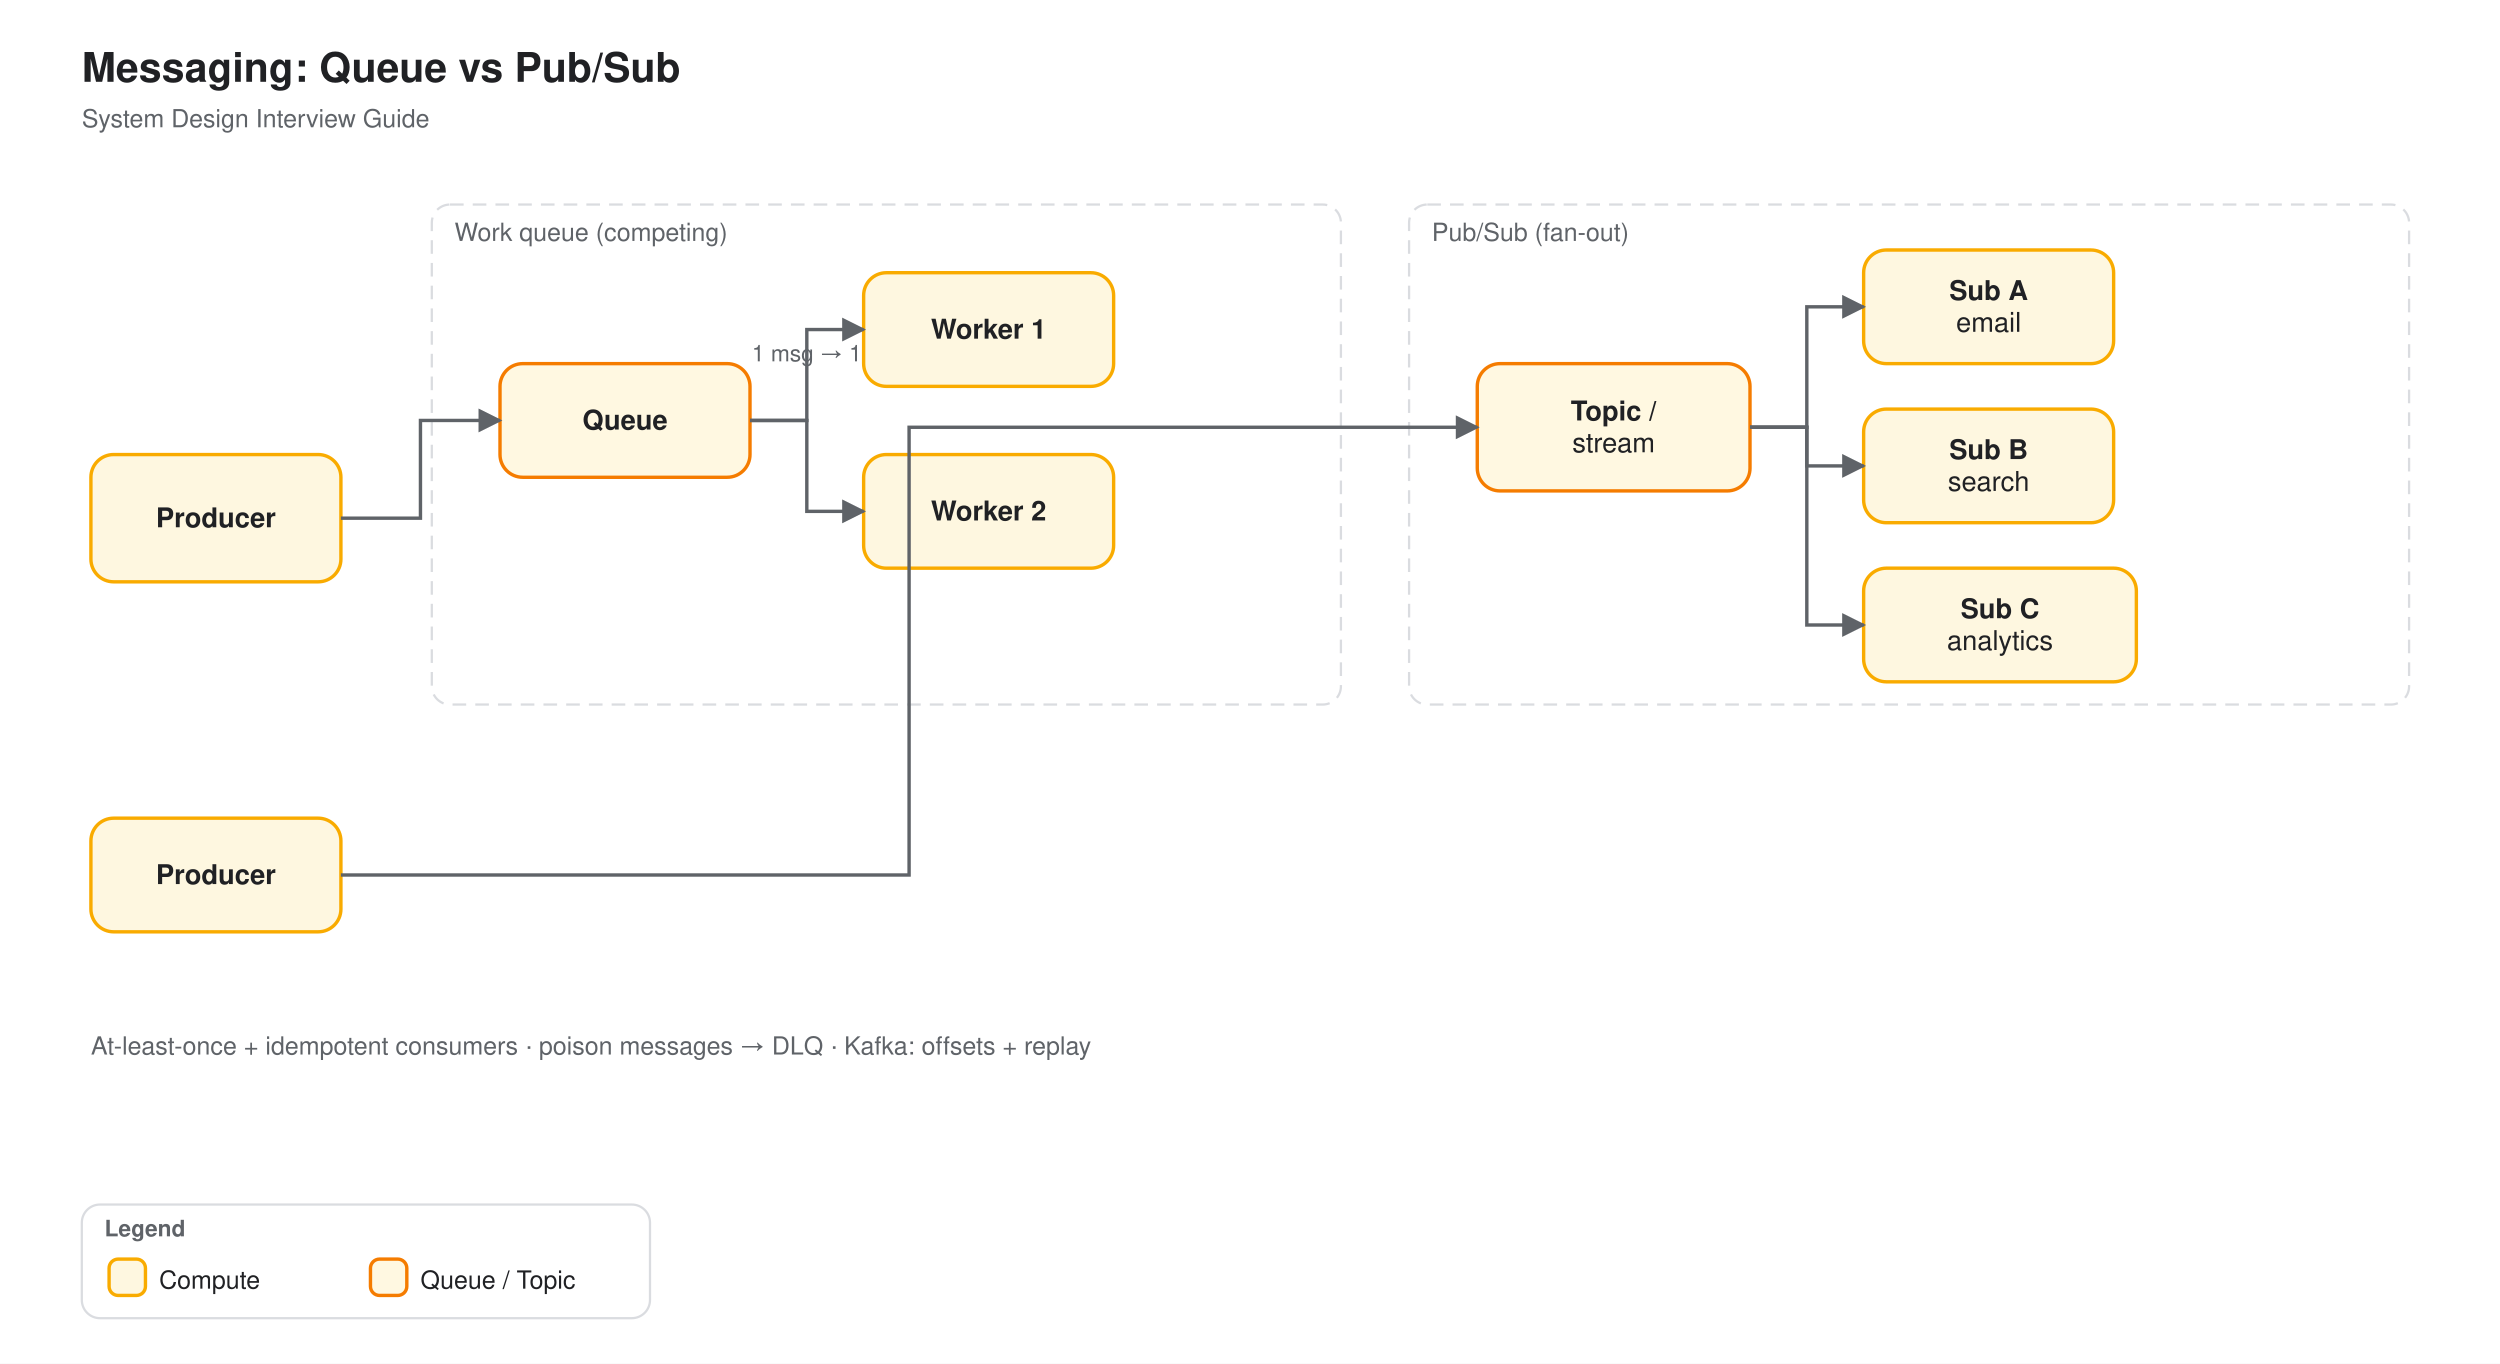
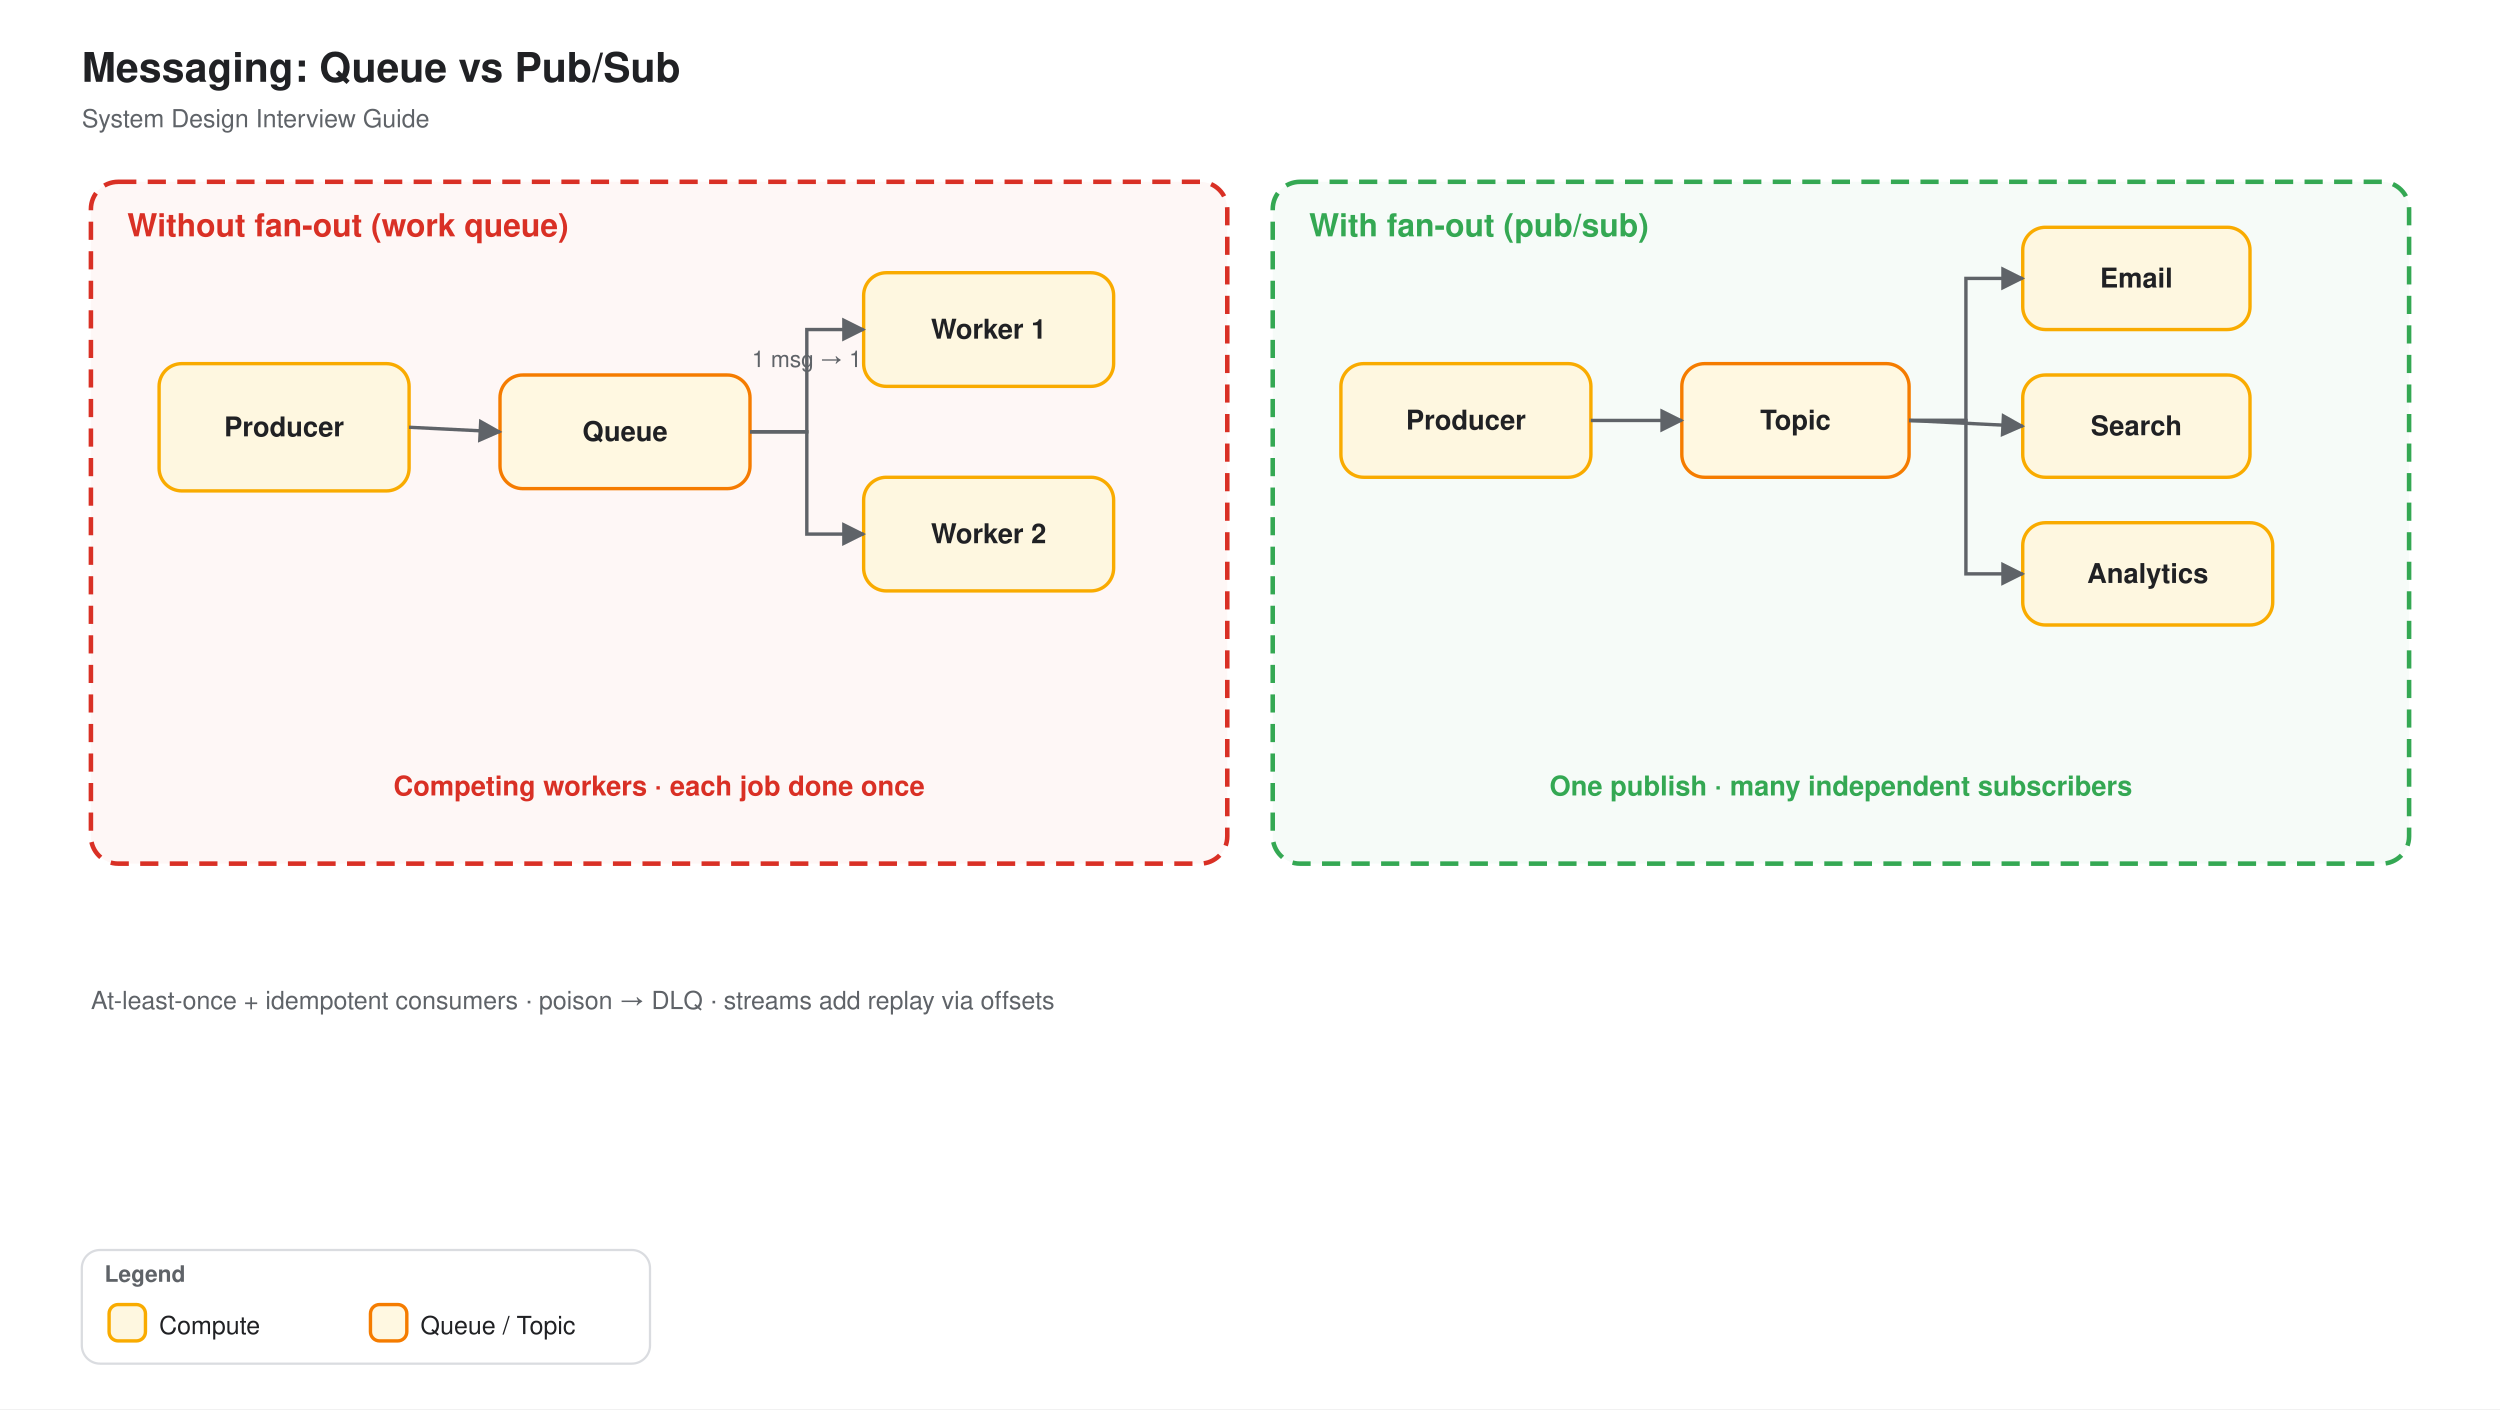
- <svg xmlns="http://www.w3.org/2000/svg" width="1100" height="600" viewBox="0 0 1100 600" role="img" aria-label="Messaging: Queue vs Pub/Sub">
+ <svg xmlns="http://www.w3.org/2000/svg" width="1100" height="620" viewBox="0 0 1100 620" role="img" aria-label="Messaging: Queue vs Pub/Sub">
  <defs>
    <marker id="arrow" viewBox="0 0 10 10" refX="9" refY="5" markerWidth="7" markerHeight="7" orient="auto-start-reverse">
      <path d="M 0 0 L 10 5 L 0 10 z" fill="#5F6368" />
    </marker>
  </defs>
  <rect width="100%" height="100%" fill="#FFFFFF" />
  <text x="36" y="36" font-family="Helvetica,Arial,sans-serif" font-size="18" font-weight="700" fill="#202124">Messaging: Queue vs Pub/Sub</text>
  <text x="36" y="56" font-family="Helvetica,Arial,sans-serif" font-size="11" fill="#5F6368">System Design Interview Guide</text>
-   <rect x="40" y="200" width="110" height="56" rx="10" ry="10" fill="#FEF7E0" stroke="#F9AB00" stroke-width="1.5" />
-   <text x="95.0" y="232.0" text-anchor="middle" font-family="Helvetica,Arial,sans-serif" font-size="12" font-weight="700" fill="#202124">Producer</text>
-   <rect x="190" y="90" width="400" height="220" rx="8" ry="8" fill="none" stroke="#DADCE0" stroke-width="1" stroke-dasharray="6 4" />
-   <text x="200" y="106" font-family="Helvetica,Arial,sans-serif" font-size="11" fill="#5F6368">Work queue (competing)</text>
-   <rect x="220" y="160" width="110" height="50" rx="10" ry="10" fill="#FFF8E1" stroke="#F57C00" stroke-width="1.5" />
-   <text x="275.0" y="189.0" text-anchor="middle" font-family="Helvetica,Arial,sans-serif" font-size="12" font-weight="700" fill="#202124">Queue</text>
+   <rect x="40" y="80" width="500" height="300" rx="12" ry="12" fill="#FCE8E6" fill-opacity="0.35" stroke="#D93025" stroke-width="2" stroke-dasharray="8 5" />
+   <text x="56" y="104" font-family="Helvetica,Arial,sans-serif" font-size="14" font-weight="700" fill="#D93025">Without fan-out (work queue)</text>
+   <rect x="70" y="160" width="110" height="56" rx="10" ry="10" fill="#FEF7E0" stroke="#F9AB00" stroke-width="1.5" />
+   <text x="125.0" y="192.0" text-anchor="middle" font-family="Helvetica,Arial,sans-serif" font-size="12" font-weight="700" fill="#202124">Producer</text>
+   <rect x="220" y="165" width="110" height="50" rx="10" ry="10" fill="#FFF8E1" stroke="#F57C00" stroke-width="1.5" />
+   <text x="275.0" y="194.0" text-anchor="middle" font-family="Helvetica,Arial,sans-serif" font-size="12" font-weight="700" fill="#202124">Queue</text>
  <rect x="380" y="120" width="110" height="50" rx="10" ry="10" fill="#FEF7E0" stroke="#F9AB00" stroke-width="1.5" />
  <text x="435.0" y="149.0" text-anchor="middle" font-family="Helvetica,Arial,sans-serif" font-size="12" font-weight="700" fill="#202124">Worker 1</text>
-   <rect x="380" y="200" width="110" height="50" rx="10" ry="10" fill="#FEF7E0" stroke="#F9AB00" stroke-width="1.5" />
-   <text x="435.0" y="229.0" text-anchor="middle" font-family="Helvetica,Arial,sans-serif" font-size="12" font-weight="700" fill="#202124">Worker 2</text>
-   <path d="M 150,228.0 L 185.0,228.0 L 185.0,185.0 L 220,185.0" fill="none" stroke="#5F6368" stroke-width="1.5" marker-end="url(#arrow)" />
-   <path d="M 330,185.0 L 355.0,185.0 L 355.0,145.0 L 380,145.0" fill="none" stroke="#5F6368" stroke-width="1.5" marker-end="url(#arrow)" />
-   <text x="355.0" y="159.0" text-anchor="middle" font-family="Helvetica,Arial,sans-serif" font-size="10" fill="#5F6368">1 msg → 1</text>
-   <path d="M 330,185.0 L 355.0,185.0 L 355.0,225.0 L 380,225.0" fill="none" stroke="#5F6368" stroke-width="1.5" marker-end="url(#arrow)" />
-   <rect x="620" y="90" width="440" height="220" rx="8" ry="8" fill="none" stroke="#DADCE0" stroke-width="1" stroke-dasharray="6 4" />
-   <text x="630" y="106" font-family="Helvetica,Arial,sans-serif" font-size="11" fill="#5F6368">Pub/Sub (fan-out)</text>
-   <rect x="650" y="160" width="120" height="56" rx="10" ry="10" fill="#FFF8E1" stroke="#F57C00" stroke-width="1.5" />
-   <text x="710.0" y="185.0" text-anchor="middle" font-family="Helvetica,Arial,sans-serif" font-size="12" font-weight="700" fill="#202124">Topic /</text>
-   <text x="710.0" y="199.0" text-anchor="middle" font-family="Helvetica,Arial,sans-serif" font-size="12" font-weight="400" fill="#202124">stream</text>
-   <rect x="820" y="110" width="110" height="50" rx="10" ry="10" fill="#FEF7E0" stroke="#F9AB00" stroke-width="1.5" />
-   <text x="875.0" y="132.0" text-anchor="middle" font-family="Helvetica,Arial,sans-serif" font-size="12" font-weight="700" fill="#202124">Sub A</text>
-   <text x="875.0" y="146.0" text-anchor="middle" font-family="Helvetica,Arial,sans-serif" font-size="12" font-weight="400" fill="#202124">email</text>
-   <rect x="820" y="180" width="110" height="50" rx="10" ry="10" fill="#FEF7E0" stroke="#F9AB00" stroke-width="1.5" />
-   <text x="875.0" y="202.0" text-anchor="middle" font-family="Helvetica,Arial,sans-serif" font-size="12" font-weight="700" fill="#202124">Sub B</text>
-   <text x="875.0" y="216.0" text-anchor="middle" font-family="Helvetica,Arial,sans-serif" font-size="12" font-weight="400" fill="#202124">search</text>
-   <rect x="820" y="250" width="120" height="50" rx="10" ry="10" fill="#FEF7E0" stroke="#F9AB00" stroke-width="1.5" />
-   <text x="880.0" y="272.0" text-anchor="middle" font-family="Helvetica,Arial,sans-serif" font-size="12" font-weight="700" fill="#202124">Sub C</text>
-   <text x="880.0" y="286.0" text-anchor="middle" font-family="Helvetica,Arial,sans-serif" font-size="12" font-weight="400" fill="#202124">analytics</text>
-   <rect x="40" y="360" width="110" height="50" rx="10" ry="10" fill="#FEF7E0" stroke="#F9AB00" stroke-width="1.5" />
-   <text x="95.0" y="389.0" text-anchor="middle" font-family="Helvetica,Arial,sans-serif" font-size="12" font-weight="700" fill="#202124">Producer</text>
-   <path d="M 150,385.0 L 400.0,385.0 L 400.0,188.0 L 650,188.0" fill="none" stroke="#5F6368" stroke-width="1.5" marker-end="url(#arrow)" />
-   <path d="M 770,188.0 L 795.0,188.0 L 795.0,135.0 L 820,135.0" fill="none" stroke="#5F6368" stroke-width="1.5" marker-end="url(#arrow)" />
-   <path d="M 770,188.0 L 795.0,188.0 L 795.0,205.0 L 820,205.0" fill="none" stroke="#5F6368" stroke-width="1.5" marker-end="url(#arrow)" />
-   <path d="M 770,188.0 L 795.0,188.0 L 795.0,275.0 L 820,275.0" fill="none" stroke="#5F6368" stroke-width="1.5" marker-end="url(#arrow)" />
-   <text x="40" y="464" font-family="Helvetica,Arial,sans-serif" font-size="11" fill="#5F6368">At-least-once + idempotent consumers · poison messages → DLQ · Kafka: offsets + replay</text>
-   <rect x="36" y="530" width="250" height="50" rx="8" ry="8" fill="#FFFFFF" stroke="#DADCE0" stroke-width="1" />
-   <text x="46" y="544" font-family="Helvetica,Arial,sans-serif" font-size="10" font-weight="700" fill="#5F6368">Legend</text>
-   <rect x="48" y="554" width="16" height="16" rx="4" ry="4" fill="#FEF7E0" stroke="#F9AB00" stroke-width="1.5" />
-   <text x="70" y="567" font-family="Helvetica,Arial,sans-serif" font-size="11" fill="#202124">Compute</text>
-   <rect x="163" y="554" width="16" height="16" rx="4" ry="4" fill="#FFF8E1" stroke="#F57C00" stroke-width="1.5" />
-   <text x="185" y="567" font-family="Helvetica,Arial,sans-serif" font-size="11" fill="#202124">Queue / Topic</text>
+   <rect x="380" y="210" width="110" height="50" rx="10" ry="10" fill="#FEF7E0" stroke="#F9AB00" stroke-width="1.5" />
+   <text x="435.0" y="239.0" text-anchor="middle" font-family="Helvetica,Arial,sans-serif" font-size="12" font-weight="700" fill="#202124">Worker 2</text>
+   <path d="M 180,188.0 L 220,190.0" fill="none" stroke="#5F6368" stroke-width="1.5" marker-end="url(#arrow)" />
+   <path d="M 330,190.0 L 355.0,190.0 L 355.0,145.0 L 380,145.0" fill="none" stroke="#5F6368" stroke-width="1.5" marker-end="url(#arrow)" />
+   <text x="355.0" y="161.5" text-anchor="middle" font-family="Helvetica,Arial,sans-serif" font-size="10" fill="#5F6368">1 msg → 1</text>
+   <path d="M 330,190.0 L 355.0,190.0 L 355.0,235.0 L 380,235.0" fill="none" stroke="#5F6368" stroke-width="1.5" marker-end="url(#arrow)" />
+   <text x="290" y="350" text-anchor="middle" font-family="Helvetica,Arial,sans-serif" font-size="12" font-weight="600" fill="#D93025">Competing workers · each job done once</text>
+   <rect x="560" y="80" width="500" height="300" rx="12" ry="12" fill="#E6F4EA" fill-opacity="0.35" stroke="#34A853" stroke-width="2" stroke-dasharray="8 5" />
+   <text x="576" y="104" font-family="Helvetica,Arial,sans-serif" font-size="14" font-weight="700" fill="#34A853">With fan-out (pub/sub)</text>
+   <rect x="590" y="160" width="110" height="50" rx="10" ry="10" fill="#FEF7E0" stroke="#F9AB00" stroke-width="1.5" />
+   <text x="645.0" y="189.0" text-anchor="middle" font-family="Helvetica,Arial,sans-serif" font-size="12" font-weight="700" fill="#202124">Producer</text>
+   <rect x="740" y="160" width="100" height="50" rx="10" ry="10" fill="#FFF8E1" stroke="#F57C00" stroke-width="1.5" />
+   <text x="790.0" y="189.0" text-anchor="middle" font-family="Helvetica,Arial,sans-serif" font-size="12" font-weight="700" fill="#202124">Topic</text>
+   <rect x="890" y="100" width="100" height="45" rx="10" ry="10" fill="#FEF7E0" stroke="#F9AB00" stroke-width="1.5" />
+   <text x="940.0" y="126.5" text-anchor="middle" font-family="Helvetica,Arial,sans-serif" font-size="12" font-weight="700" fill="#202124">Email</text>
+   <rect x="890" y="165" width="100" height="45" rx="10" ry="10" fill="#FEF7E0" stroke="#F9AB00" stroke-width="1.5" />
+   <text x="940.0" y="191.5" text-anchor="middle" font-family="Helvetica,Arial,sans-serif" font-size="12" font-weight="700" fill="#202124">Search</text>
+   <rect x="890" y="230" width="110" height="45" rx="10" ry="10" fill="#FEF7E0" stroke="#F9AB00" stroke-width="1.5" />
+   <text x="945.0" y="256.5" text-anchor="middle" font-family="Helvetica,Arial,sans-serif" font-size="12" font-weight="700" fill="#202124">Analytics</text>
+   <path d="M 700,185.0 L 740,185.0" fill="none" stroke="#5F6368" stroke-width="1.5" marker-end="url(#arrow)" />
+   <path d="M 840,185.0 L 865.0,185.0 L 865.0,122.5 L 890,122.5" fill="none" stroke="#5F6368" stroke-width="1.5" marker-end="url(#arrow)" />
+   <path d="M 840,185.0 L 890,187.5" fill="none" stroke="#5F6368" stroke-width="1.5" marker-end="url(#arrow)" />
+   <path d="M 840,185.0 L 865.0,185.0 L 865.0,252.5 L 890,252.5" fill="none" stroke="#5F6368" stroke-width="1.5" marker-end="url(#arrow)" />
+   <text x="810" y="350" text-anchor="middle" font-family="Helvetica,Arial,sans-serif" font-size="12" font-weight="600" fill="#34A853">One publish · many independent subscribers</text>
+   <text x="40" y="444" font-family="Helvetica,Arial,sans-serif" font-size="11" fill="#5F6368">At-least-once + idempotent consumers · poison → DLQ · streams add replay via offsets</text>
+   <rect x="36" y="550" width="250" height="50" rx="8" ry="8" fill="#FFFFFF" stroke="#DADCE0" stroke-width="1" />
+   <text x="46" y="564" font-family="Helvetica,Arial,sans-serif" font-size="10" font-weight="700" fill="#5F6368">Legend</text>
+   <rect x="48" y="574" width="16" height="16" rx="4" ry="4" fill="#FEF7E0" stroke="#F9AB00" stroke-width="1.5" />
+   <text x="70" y="587" font-family="Helvetica,Arial,sans-serif" font-size="11" fill="#202124">Compute</text>
+   <rect x="163" y="574" width="16" height="16" rx="4" ry="4" fill="#FFF8E1" stroke="#F57C00" stroke-width="1.5" />
+   <text x="185" y="587" font-family="Helvetica,Arial,sans-serif" font-size="11" fill="#202124">Queue / Topic</text>
</svg>
